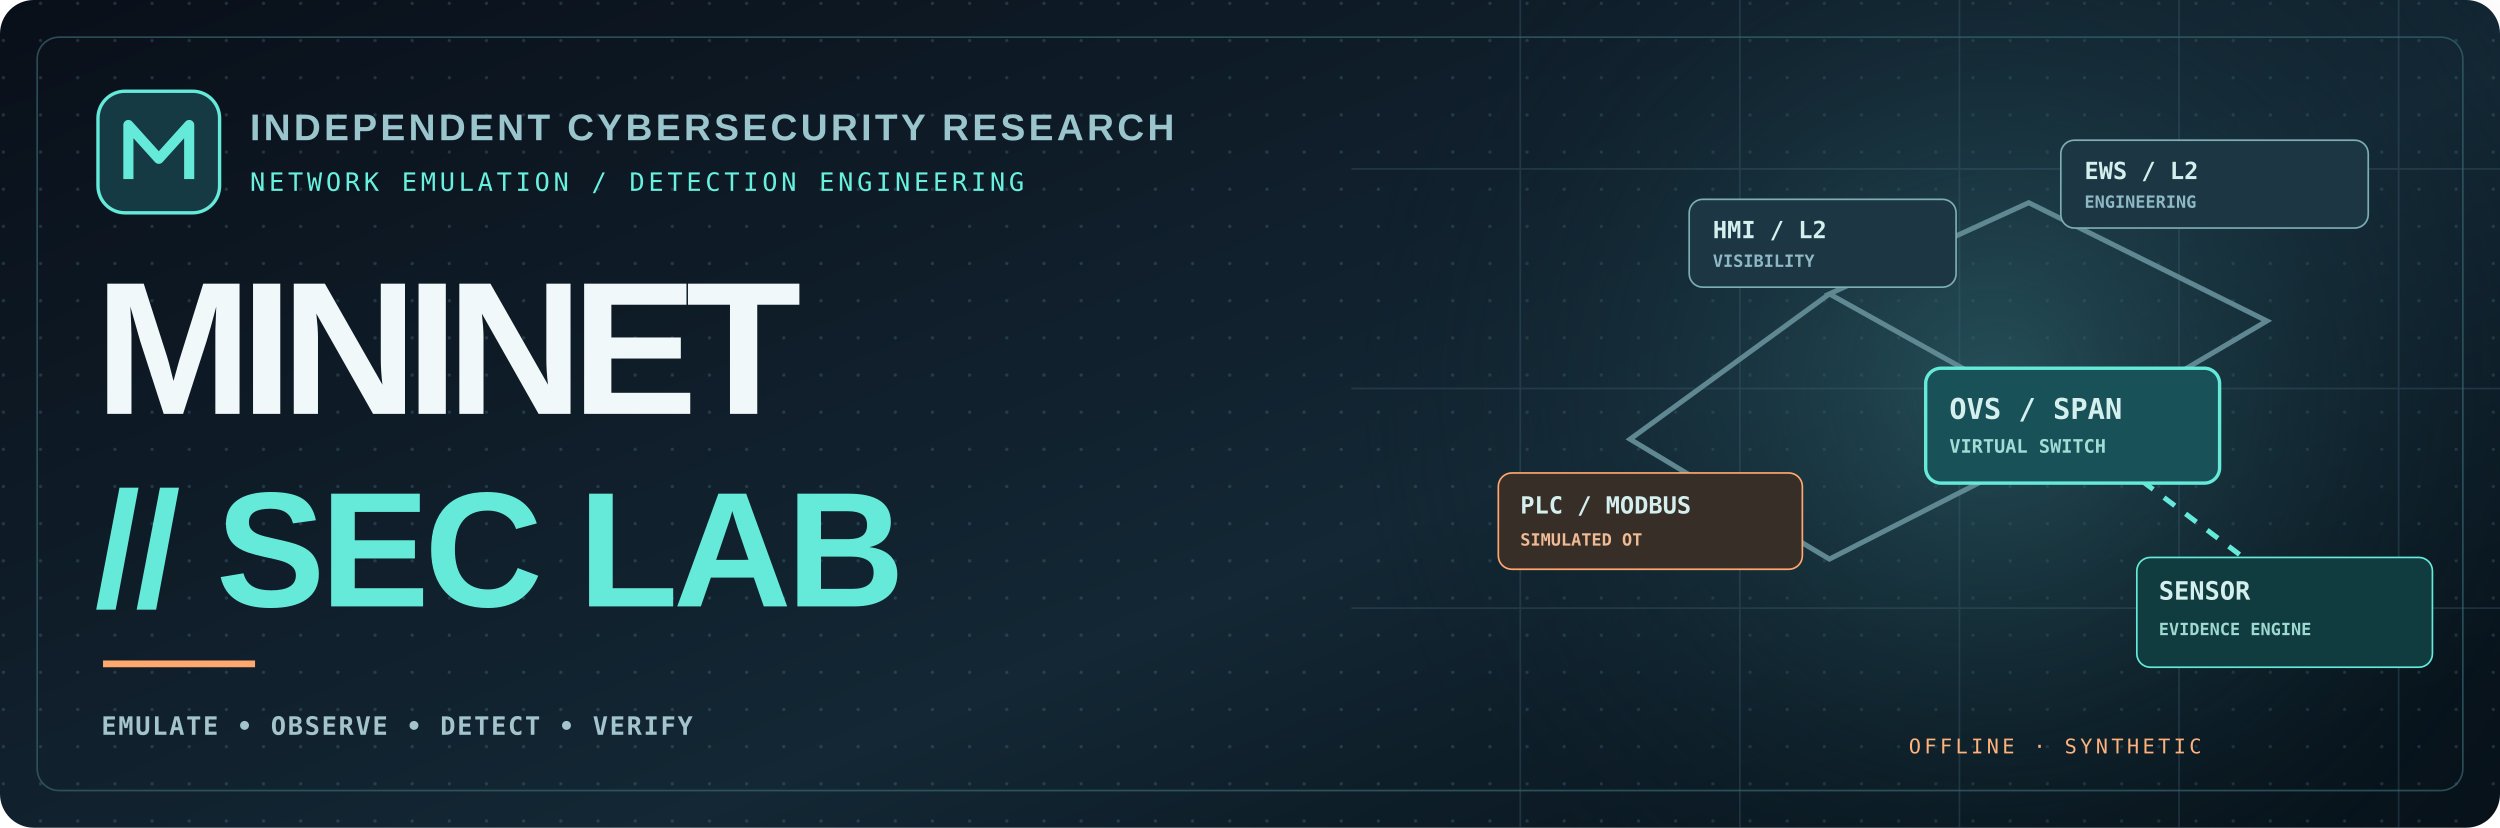
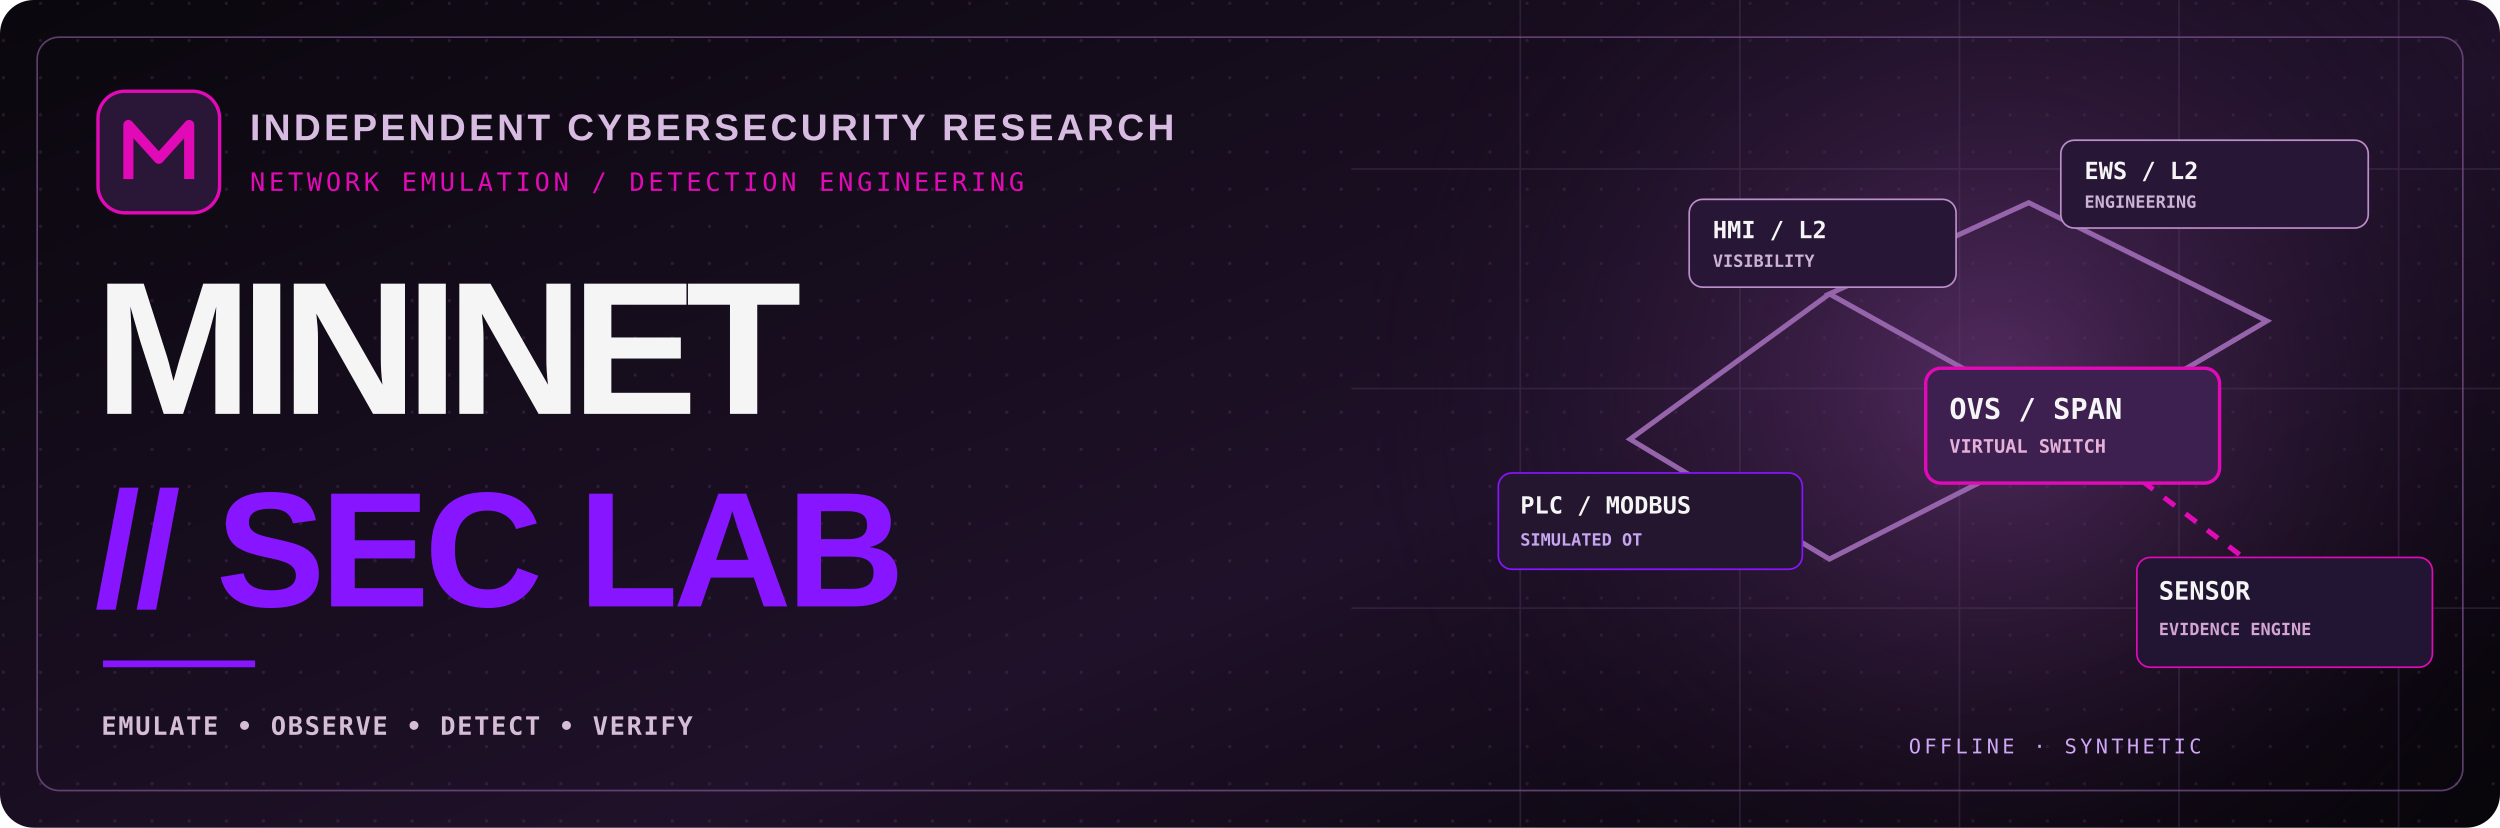
<svg xmlns="http://www.w3.org/2000/svg" width="1480" height="490" viewBox="0 0 1480 490" role="img" aria-labelledby="title description">
  <defs>
    <linearGradient id="base" x2="1" y2=".8">
-       <stop stop-color="#090f19" />
-       <stop offset=".65" stop-color="#132734" />
-       <stop offset="1" stop-color="#07121a" />
+       <stop stop-color="#0A070D" />
+       <stop offset=".65" stop-color="#1F1129" />
+       <stop offset="1" stop-color="#08050B" />
    </linearGradient>
    <linearGradient id="lime" x2="1">
-       <stop stop-color="#65ead9" />
-       <stop offset="1" stop-color="#5b9dbf" />
+       <stop stop-color="#E20AB7" />
+       <stop offset="1" stop-color="#9F65CA" />
    </linearGradient>
    <radialGradient id="blur">
-       <stop stop-color="#30666e" stop-opacity=".65" />
-       <stop offset="1" stop-color="#0b1b27" stop-opacity="0" />
+       <stop stop-color="#713A80" stop-opacity=".65" />
+       <stop offset="1" stop-color="#13091A" stop-opacity="0" />
    </radialGradient>
    <pattern id="dots" width="22" height="22" patternUnits="userSpaceOnUse">
-       <circle cx="2" cy="2" r="1" fill="#58899b" opacity=".27" />
+       <circle cx="2" cy="2" r="1" fill="#67457B" opacity=".27" />
    </pattern>
  </defs>
  <rect width="1480" height="490" rx="20" fill="url(#base)" />
  <rect width="1480" height="490" rx="20" fill="url(#dots)" />
  <circle cx="1180" cy="230" r="380" fill="url(#blur)" />
-   <g fill="none" stroke="#426276" stroke-opacity=".35">
+   <g fill="none" stroke="#5B3F68" stroke-opacity=".35">
    <path d="M900 0v490M1030 0v490M1160 0v490M1290 0v490M1420 0v490M800 100h680M800 230h680M800 360h680" />
  </g>
-   <rect x="58" y="54" width="72" height="72" rx="16" fill="#153a43" stroke="#65ead9" stroke-width="2" />
-   <path d="M76 106V74l18 20 18-20v32" stroke="#65ead9" stroke-width="6" fill="none" stroke-linejoin="round" />
-   <text x="148" y="83" font-family="Arial,Helvetica,sans-serif" font-size="22" font-weight="bold" fill="#9ac5cc" letter-spacing="2">INDEPENDENT CYBERSECURITY RESEARCH</text>
-   <text x="148" y="113" font-family="monospace" font-size="15" fill="#67f1de" letter-spacing="2.2">NETWORK EMULATION / DETECTION ENGINEERING</text>
-   <text x="56" y="245" font-family="Arial,Helvetica,sans-serif" font-size="112" font-weight="900" letter-spacing="-7" fill="#f1f8fa">MININET</text>
-   <text x="56" y="359" font-family="Arial,Helvetica,sans-serif" font-size="97" font-weight="900" letter-spacing="-3" fill="#65ead9">// SEC LAB</text>
-   <path d="M61 393h90" stroke="#ffa76d" stroke-width="4" />
-   <text x="60" y="435" font-family="monospace" font-size="15" font-weight="bold" fill="#a3c4cd" letter-spacing="1">EMULATE • OBSERVE • DETECT • VERIFY</text>
-   <g font-family="monospace" font-weight="bold" fill="#d4efed">
-     <path d="M1083 174L1201 120L1342 190L1230 256L1083 174ZM1083 174L965 260L1083 331L1230 256" fill="none" stroke="#5f8892" stroke-width="3" />
-     <path d="M1230 256L1340 339" stroke="#65ead9" stroke-dasharray="8 8" stroke-width="3" />
+   <rect x="58" y="54" width="72" height="72" rx="16" fill="#2A1636" stroke="#E20AB7" stroke-width="2" />
+   <path d="M76 106V74l18 20 18-20v32" stroke="#E20AB7" stroke-width="6" fill="none" stroke-linejoin="round" />
+   <text x="148" y="83" font-family="Arial,Helvetica,sans-serif" font-size="22" font-weight="bold" fill="#D7BBE0" letter-spacing="2">INDEPENDENT CYBERSECURITY RESEARCH</text>
+   <text x="148" y="113" font-family="monospace" font-size="15" fill="#E20AB7" letter-spacing="2.2">NETWORK EMULATION / DETECTION ENGINEERING</text>
+   <text x="56" y="245" font-family="Arial,Helvetica,sans-serif" font-size="112" font-weight="900" letter-spacing="-7" fill="#F5F5F5">MININET</text>
+   <text x="56" y="359" font-family="Arial,Helvetica,sans-serif" font-size="97" font-weight="900" letter-spacing="-3" fill="#8815FF">// SEC LAB</text>
+   <path d="M61 393h90" stroke="#8815FF" stroke-width="4" />
+   <text x="60" y="435" font-family="monospace" font-size="15" font-weight="bold" fill="#D5BDD8" letter-spacing="1">EMULATE • OBSERVE • DETECT • VERIFY</text>
+   <g font-family="monospace" font-weight="bold" fill="#F5F5F5">
+     <path d="M1083 174L1201 120L1342 190L1230 256L1083 174ZM1083 174L965 260L1083 331L1230 256" fill="none" stroke="#9564AA" stroke-width="3" />
+     <path d="M1230 256L1340 339" stroke="#E20AB7" stroke-dasharray="8 8" stroke-width="3" />
    <g transform="translate(1000 118)">
-       <rect width="158" height="52" rx="8" fill="#1c3644" stroke="#7caeb3" />
+       <rect width="158" height="52" rx="8" fill="#281636" stroke="#BC8ECA" />
      <text x="14" y="23" font-size="14">HMI / L2</text>
-       <text x="14" y="40" font-size="10" fill="#8db8c4">VISIBILITY</text>
+       <text x="14" y="40" font-size="10" fill="#CCB2D5">VISIBILITY</text>
    </g>
    <g transform="translate(1220 83)">
-       <rect width="182" height="52" rx="8" fill="#1c3644" stroke="#7caeb3" />
+       <rect width="182" height="52" rx="8" fill="#281636" stroke="#BC8ECA" />
      <text x="14" y="23" font-size="14">EWS / L2</text>
-       <text x="14" y="40" font-size="10" fill="#8db8c4">ENGINEERING</text>
+       <text x="14" y="40" font-size="10" fill="#CCB2D5">ENGINEERING</text>
    </g>
    <g transform="translate(1140 218)">
-       <rect width="174" height="68" rx="9" fill="#185158" stroke="#65ead9" stroke-width="2" />
+       <rect width="174" height="68" rx="9" fill="#3E2050" stroke="#E20AB7" stroke-width="2" />
      <text x="14" y="30" font-size="17">OVS / SPAN</text>
-       <text x="14" y="50" font-size="11" fill="#a0ddd7">VIRTUAL SWITCH</text>
+       <text x="14" y="50" font-size="11" fill="#E5B1D9">VIRTUAL SWITCH</text>
    </g>
    <g transform="translate(887 280)">
-       <rect width="180" height="57" rx="8" fill="#372e28" stroke="#ffa76d" />
+       <rect width="180" height="57" rx="8" fill="#24162E" stroke="#8815FF" />
      <text x="13" y="24" font-size="14">PLC / MODBUS</text>
-       <text x="13" y="43" font-size="10" fill="#efba94">SIMULATED OT</text>
+       <text x="13" y="43" font-size="10" fill="#C7A6F1">SIMULATED OT</text>
    </g>
    <g transform="translate(1265 330)">
-       <rect width="175" height="65" rx="8" fill="#113c3f" stroke="#65ead9" />
+       <rect width="175" height="65" rx="8" fill="#211533" stroke="#E20AB7" />
      <text x="13" y="25" font-size="15">SENSOR</text>
-       <text x="13" y="46" font-size="10" fill="#9dd9d0">EVIDENCE ENGINE</text>
+       <text x="13" y="46" font-size="10" fill="#D4A4D2">EVIDENCE ENGINE</text>
    </g>
  </g>
-   <rect x="22" y="22" width="1436" height="446" rx="13" fill="none" stroke="#35606a" stroke-opacity=".75" />
-   <text x="1130" y="446" font-family="monospace" font-size="12" letter-spacing="2" fill="#ffb27c">OFFLINE · SYNTHETIC</text>
+   <rect x="22" y="22" width="1436" height="446" rx="13" fill="none" stroke="#78518C" stroke-opacity=".75" />
+   <text x="1130" y="446" font-family="monospace" font-size="12" letter-spacing="2" fill="#D0A7F7">OFFLINE · SYNTHETIC</text>
</svg>
